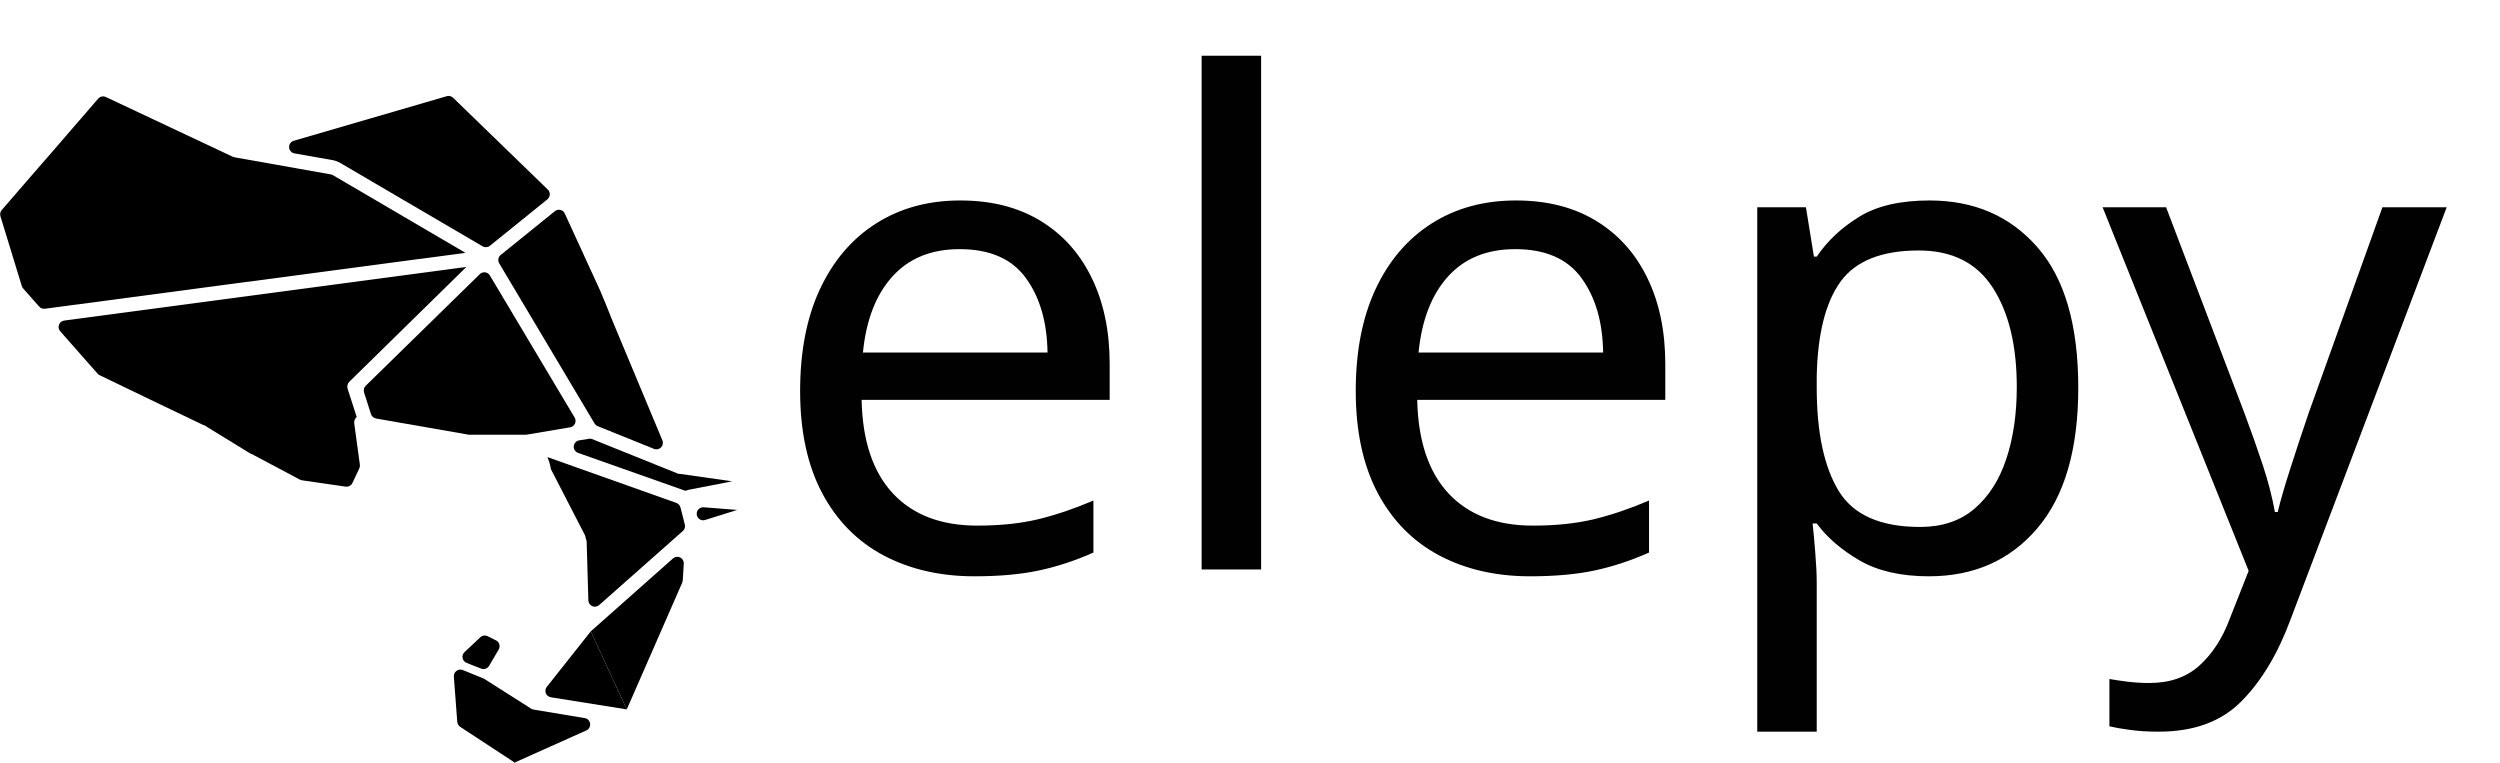
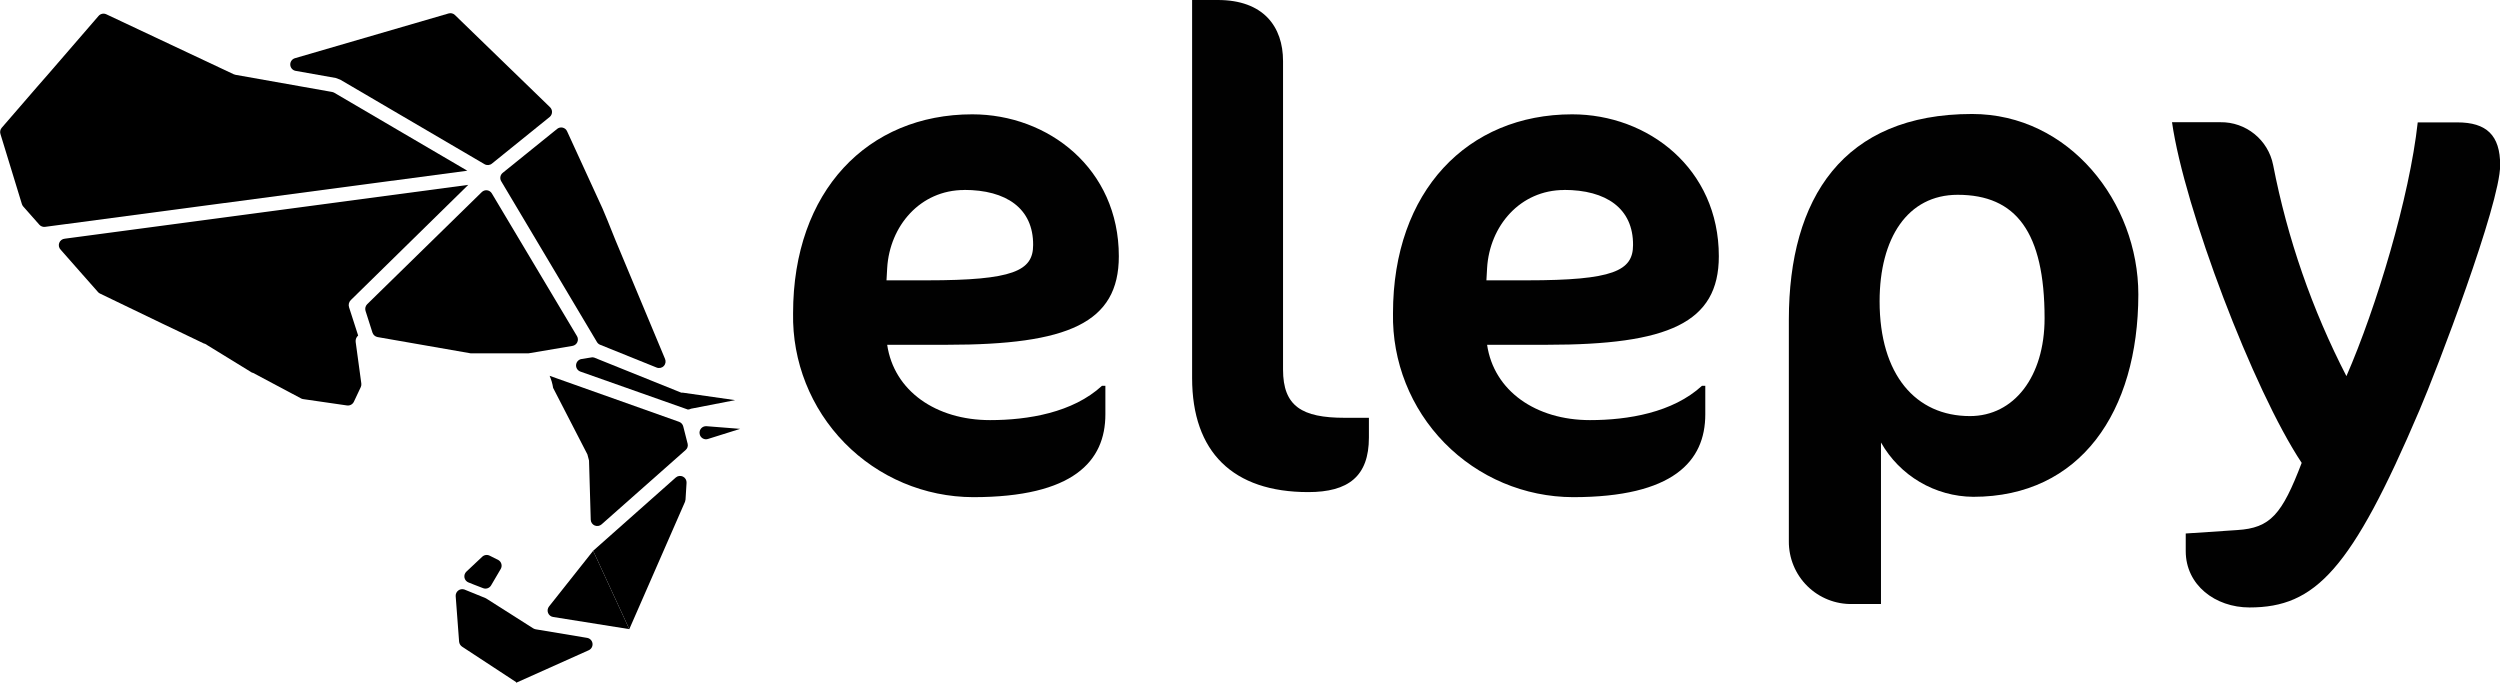
- <svg xmlns="http://www.w3.org/2000/svg" id="Laag_2" data-name="Laag 2" viewBox="0 0 292.89 89.29">
+ <svg xmlns="http://www.w3.org/2000/svg" id="Laag_2" data-name="Laag 2" viewBox="0 0 291.71 79.59">
  <defs>
-     <style>.cls-1{font-size:79.19px;fill:#010101;font-family:CoconPro-Regular, CoconPro;}</style>
+     <style>.cls-1{fill:#010101;}</style>
  </defs>
-   <path d="M126.64,77.88l-3.73,1.17a.75.75,0,0,1-1-.56h0a.76.76,0,0,1,.8-.92Z" transform="translate(-40.27 -18.14)" />
-   <path d="M109.48,92.11l9.64-8.55a.76.76,0,0,1,1.26.62l-.12,1.95a1.1,1.1,0,0,1-.06.26l-6.5,14.86" transform="translate(-40.27 -18.14)" />
-   <path d="M113.7,101.25l-8.9-1.42a.76.76,0,0,1-.47-1.22l5.15-6.5" transform="translate(-40.27 -18.14)" />
-   <path d="M112.09,55.88l5.78,13.84a.76.76,0,0,1-1,1l-6.57-2.65a.75.75,0,0,1-.37-.31l-5.28-8.87L98.76,49a.76.76,0,0,1,.18-1l6.34-5.12a.75.75,0,0,1,1.16.28l4.13,9,.59,1.41Z" transform="translate(-40.27 -18.14)" />
-   <path d="M120.54,75.63,108,71.2a.76.76,0,0,1,.13-1.47l1.06-.17a.68.68,0,0,1,.4,0l10.18,4.1v0h.07a.25.25,0,0,0,.12,0l6.09.87-5.15,1A.91.91,0,0,1,120.54,75.63Z" transform="translate(-40.27 -18.14)" />
-   <path d="M120,77.62a.77.77,0,0,0-.49-.56L104.4,71.69a5.59,5.59,0,0,1,.41,1.41l4,7.76.19.72.2,6.91a.76.76,0,0,0,1.26.54l9.81-8.68a.73.73,0,0,0,.24-.72Z" transform="translate(-40.27 -18.14)" />
-   <path d="M98.69,94.24l-1.12,1.91a.76.76,0,0,1-.93.32l-1.06-.41-.65-.26a.76.76,0,0,1-.24-1.26l1.85-1.74a.76.76,0,0,1,.87-.12l1,.5A.76.76,0,0,1,98.69,94.24Z" transform="translate(-40.27 -18.14)" />
-   <path d="M100.49,107.43l-6.31-4.14a.8.8,0,0,1-.34-.58l-.4-5.32a.77.77,0,0,1,1-.77l2.46,1,.13.07,5.46,3.47a1,1,0,0,0,.29.11l6,1a.76.76,0,0,1,.19,1.44l-8.48,3.8" transform="translate(-40.27 -18.14)" />
-   <path d="M92.61,29.41,74.69,34.63a.76.76,0,0,0,.08,1.48l4.68.83.53.2L96.81,47a.76.76,0,0,0,.86-.07l6.76-5.46a.77.77,0,0,0,0-1.14L93.35,29.59A.75.75,0,0,0,92.61,29.41Z" transform="translate(-40.27 -18.14)" />
-   <path d="M96.48,50.26,83.11,63.34a.78.78,0,0,0-.19.77l.81,2.54a.78.78,0,0,0,.59.52l10.88,1.9h6.73l5.14-.87a.76.76,0,0,0,.53-1.13L97.66,50.41A.75.75,0,0,0,96.48,50.26Z" transform="translate(-40.27 -18.14)" />
-   <path d="M94.78,47.75,79.27,38.66a.92.92,0,0,0-.25-.09l-11.27-2a1.42,1.42,0,0,1-.22-.07l0,0-14.87-7a.76.76,0,0,0-.89.2l-5.87,6.79-1.26,1.44-4.17,4.82a.76.76,0,0,0-.15.72l2.5,8.17a.76.76,0,0,0,.15.28l1.89,2.14a.77.77,0,0,0,.67.25l49.27-6.55" transform="translate(-40.27 -18.14)" />
-   <path d="M94.91,49.41,47.84,55.69A.76.76,0,0,0,47.37,57l2.2,2.5,2.12,2.4a.65.65,0,0,0,.24.19l7.24,3.49,1.93.92,3,1.44.07,0,5.52,3.39.07,0,5.64,3a.67.67,0,0,0,.25.08l5.11.74a.77.77,0,0,0,.8-.43L82.37,73a.76.76,0,0,0,.06-.42l-.66-4.85a.85.85,0,0,1,.29-.74h0L81,63.7a.82.82,0,0,1,.22-.86L94.91,49.41" transform="translate(-40.27 -18.14)" />
-   <text class="cls-1" transform="translate(89.38 66.72)">elepy</text>
+   <path d="M126.64,77.88l-3.73,1.17a.75.75,0,0,1-1-.56h0a.76.76,0,0,1,.8-.92Z" transform="translate(-40.27 -27.84)" />
+   <path d="M109.48,92.11l9.64-8.55a.76.76,0,0,1,1.26.62l-.12,1.95a1.1,1.1,0,0,1-.06.26l-6.5,14.86" transform="translate(-40.27 -27.84)" />
+   <path d="M113.7,101.25l-8.9-1.42a.76.76,0,0,1-.47-1.22l5.15-6.5" transform="translate(-40.27 -27.84)" />
+   <path d="M112.09,55.88l5.78,13.84a.76.76,0,0,1-1,1l-6.57-2.65a.75.75,0,0,1-.37-.31l-5.28-8.87L98.76,49a.76.76,0,0,1,.18-1l6.34-5.12a.75.75,0,0,1,1.16.28l4.13,9,.59,1.41Z" transform="translate(-40.27 -27.84)" />
+   <path d="M120.54,75.63,108,71.2a.76.76,0,0,1,.13-1.47l1.06-.17a.68.68,0,0,1,.4,0l10.18,4.1v0h.07a.25.25,0,0,0,.12,0l6.09.87-5.15,1A.91.91,0,0,1,120.54,75.63Z" transform="translate(-40.27 -27.84)" />
+   <path d="M120,77.62a.77.77,0,0,0-.49-.56L104.4,71.69a5.59,5.59,0,0,1,.41,1.41l4,7.76.19.72.2,6.91a.76.76,0,0,0,1.26.54l9.81-8.68a.73.73,0,0,0,.24-.72Z" transform="translate(-40.27 -27.84)" />
+   <path d="M98.69,94.24l-1.12,1.91a.76.76,0,0,1-.93.32l-1.06-.41-.65-.26a.76.76,0,0,1-.24-1.26l1.85-1.74a.76.76,0,0,1,.87-.12l1,.5A.76.76,0,0,1,98.69,94.24Z" transform="translate(-40.27 -27.84)" />
+   <path d="M100.49,107.43l-6.31-4.14a.8.8,0,0,1-.34-.58l-.4-5.32a.77.77,0,0,1,1-.77l2.46,1,.13.07,5.46,3.47a1,1,0,0,0,.29.11l6,1a.76.76,0,0,1,.19,1.44l-8.48,3.8" transform="translate(-40.27 -27.84)" />
+   <path d="M92.61,29.41,74.69,34.63a.76.76,0,0,0,.08,1.48l4.68.83.53.2L96.81,47a.76.76,0,0,0,.86-.07l6.76-5.46a.77.77,0,0,0,0-1.14L93.35,29.59A.75.75,0,0,0,92.61,29.41Z" transform="translate(-40.27 -27.84)" />
+   <path d="M96.48,50.26,83.11,63.34a.78.78,0,0,0-.19.77l.81,2.54a.78.78,0,0,0,.59.52l10.88,1.9h6.73l5.14-.87a.76.76,0,0,0,.53-1.13L97.66,50.41A.75.75,0,0,0,96.48,50.26Z" transform="translate(-40.27 -27.84)" />
+   <path d="M94.78,47.75,79.27,38.66a.92.92,0,0,0-.25-.09l-11.27-2a1.42,1.42,0,0,1-.22-.07l0,0-14.87-7a.76.76,0,0,0-.89.2l-5.87,6.79-1.26,1.44-4.17,4.82a.76.76,0,0,0-.15.72l2.5,8.17a.76.76,0,0,0,.15.28l1.89,2.14a.77.77,0,0,0,.67.25l49.27-6.55" transform="translate(-40.27 -27.84)" />
+   <path d="M94.91,49.41,47.84,55.69A.76.76,0,0,0,47.37,57l2.2,2.5,2.12,2.4a.65.65,0,0,0,.24.19l7.24,3.49,1.93.92,3,1.44.07,0,5.52,3.39.07,0,5.64,3a.67.67,0,0,0,.25.08l5.11.74a.77.77,0,0,0,.8-.43L82.37,73a.76.76,0,0,0,.06-.42l-.66-4.85a.85.85,0,0,1,.29-.74h0L81,63.7a.82.82,0,0,1,.22-.86L94.91,49.41" transform="translate(-40.27 -27.84)" />
+   <path class="cls-1" d="M150.79,68.07h-7c.79,5.39,5.7,8.79,12,8.79,4.43,0,9.66-.87,13.06-4h.4v3.33c0,5.46-3.72,9.66-15.44,9.66a21.07,21.07,0,0,1-21-21.46c0-14.26,8.71-23.21,20.91-23.21,8.87,0,17.1,6.34,17.1,16.56C170.82,65.54,164.88,68.07,150.79,68.07Zm2-18.06c-5.15,0-8.71,4.2-9,9.11l-.08,1.43h4.75c10.06,0,12.36-1.11,12.36-4.12C160.85,52.15,157.68,50,152.77,50Z" transform="translate(-40.27 -27.84)" />
+   <path class="cls-1" d="M192.92,85.26c-8.79,0-13.55-4.68-13.55-13.31V27.84h3c5.31,0,7.61,3.09,7.61,7.13v36c0,4.28,2.21,5.62,7.2,5.62H200v2.3C200,83.43,197.59,85.26,192.92,85.26Z" transform="translate(-40.27 -27.84)" />
+   <path class="cls-1" d="M220.79,68.07h-7c.79,5.39,5.7,8.79,12,8.79,4.43,0,9.66-.87,13.07-4h.39v3.33c0,5.46-3.72,9.66-15.44,9.66a21.07,21.07,0,0,1-21-21.46c0-14.26,8.71-23.21,20.91-23.21,8.87,0,17.11,6.34,17.11,16.56C240.83,65.54,234.89,68.07,220.79,68.07Zm2-18.06c-5.15,0-8.71,4.2-9,9.11l-.08,1.43h4.75c10.06,0,12.36-1.11,12.36-4.12C230.85,52.15,227.68,50,222.77,50Z" transform="translate(-40.27 -27.84)" />
+   <path class="cls-1" d="M270.52,85.81a12.48,12.48,0,0,1-10.77-6.34V98.32h-3.33A7.26,7.26,0,0,1,249,91V65.14c0-14.18,6.34-24,21.38-24,11.33,0,19.4,10.3,19.4,21.07C289.76,75.91,283,85.81,270.52,85.81ZM268.7,50.57c-5.86,0-9.11,5.07-9.11,12.43,0,8.55,4.2,13.39,10.54,13.39,5.14,0,8.71-4.6,8.71-11.41C278.84,54.92,275.51,50.57,268.7,50.57Z" transform="translate(-40.27 -27.84)" />
+   <path class="cls-1" d="M302.75,98.72c-4,0-7.44-2.62-7.44-6.57V90.09l6-.4c3.89-.24,5.23-1.82,7.53-7.84-5.63-8.47-13.7-29.7-15.13-39.75h5.62a6.19,6.19,0,0,1,6.18,5,92,92,0,0,0,8.55,24.63c3.49-8,7.37-20.9,8.32-29.61H327c3.41,0,5,1.5,5,5,0,4.52-7.44,24-9.42,28.59C314.63,94.36,310.43,98.72,302.75,98.72Z" transform="translate(-40.27 -27.84)" />
</svg>
